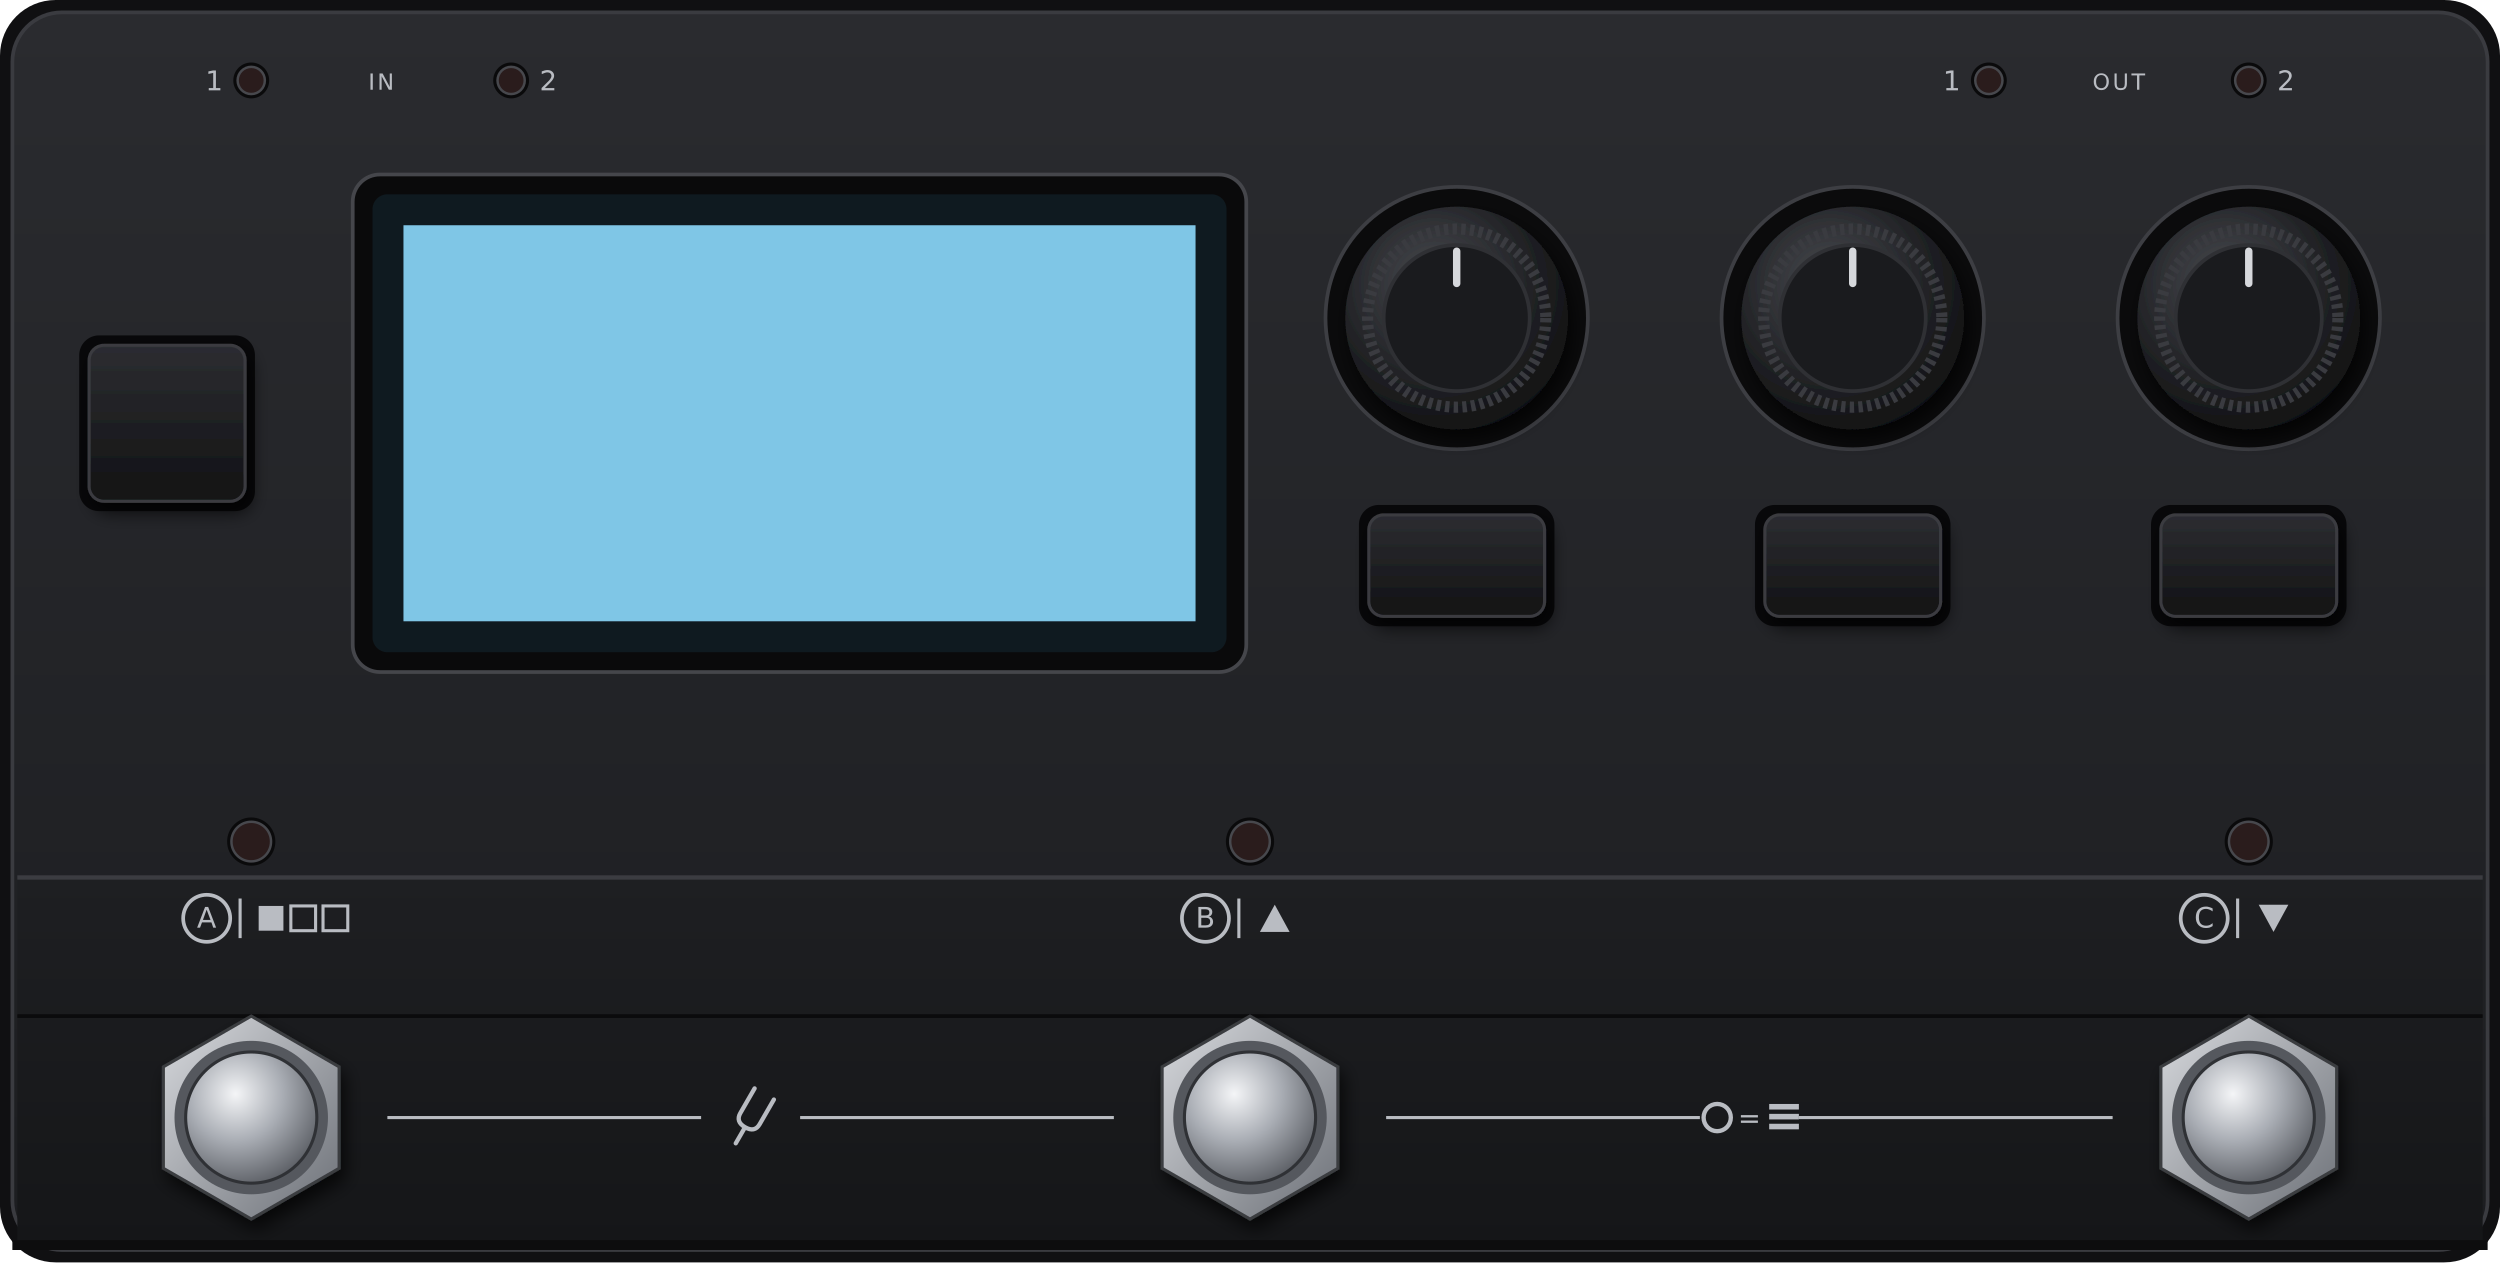
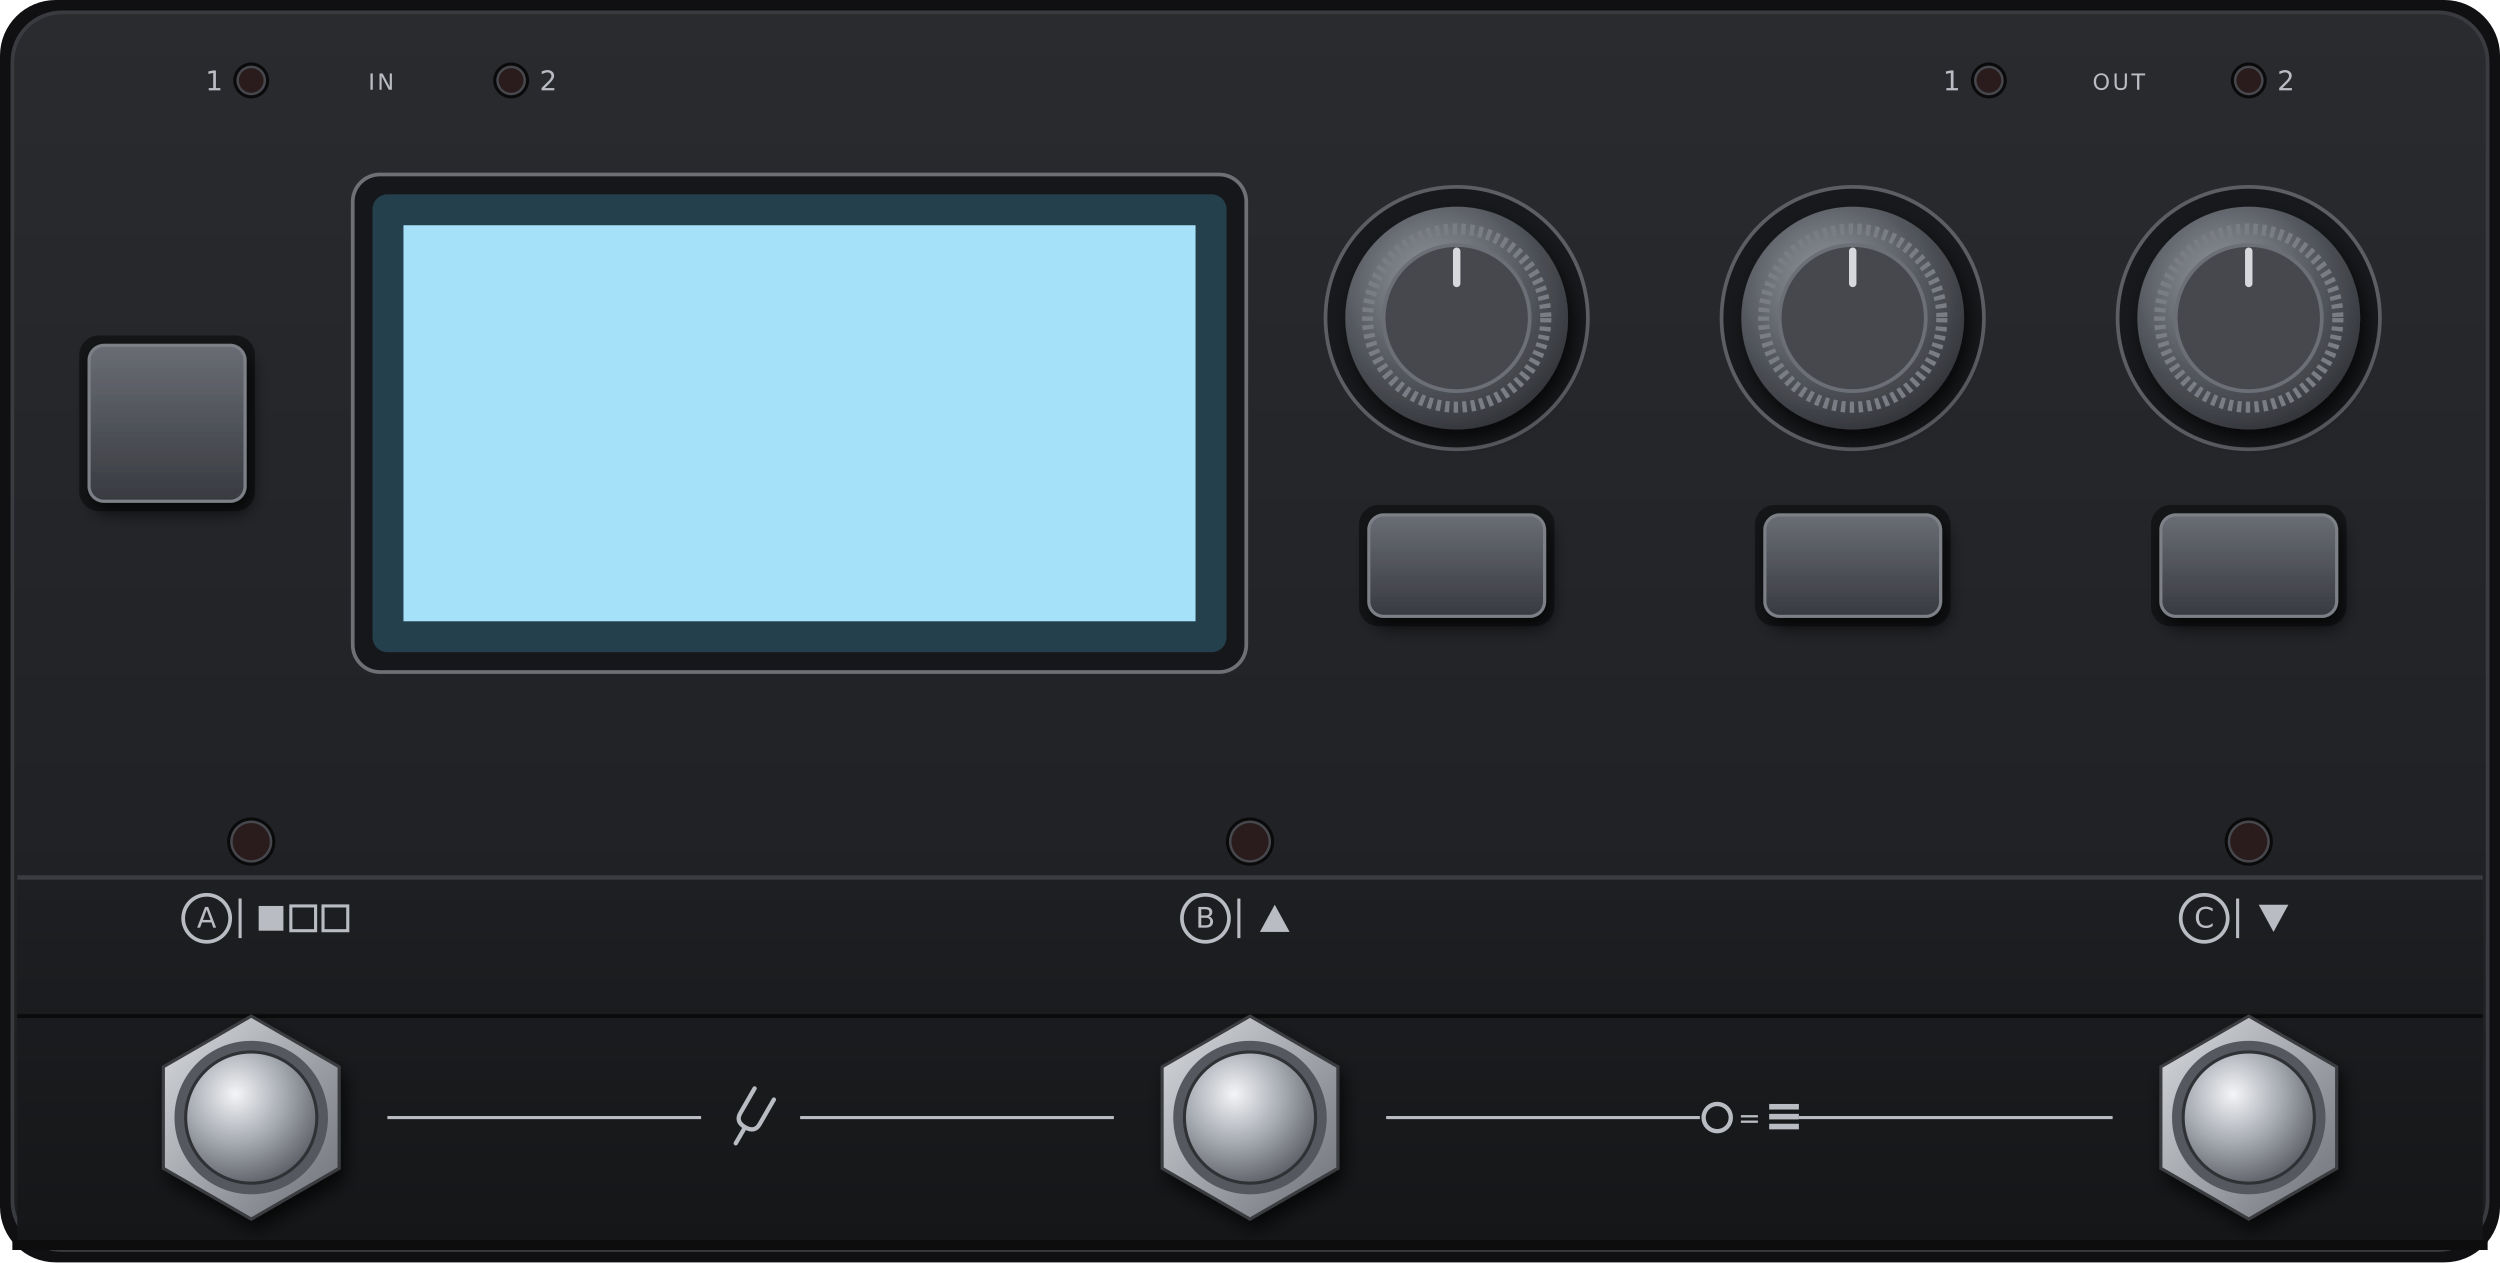
<svg xmlns="http://www.w3.org/2000/svg" viewBox="-101 -51 202 102" width="1010" height="510">
  <defs>
    <linearGradient id="body" x1="0" y1="0" x2="0" y2="1">
      <stop offset="0" stop-color="#2a2b2f" />
      <stop offset="1" stop-color="#1c1d20" />
    </linearGradient>
    <linearGradient id="ramp" x1="0" y1="0" x2="0" y2="1">
      <stop offset="0" stop-color="#1e1f22" />
      <stop offset="1" stop-color="#151618" />
    </linearGradient>
    <radialGradient id="knob" cx="0.4" cy="0.35" r="0.75">
-       <stop offset="0" stop-color="#4a4c52" />
-       <stop offset="0.6" stop-color="#202124" />
-       <stop offset="1" stop-color="#0c0c0d" />
+       <stop offset="0" stop-color="#9a9ea6" />
+       <stop offset="0.55" stop-color="#55585f" />
+       <stop offset="1" stop-color="#2a2b30" />
    </radialGradient>
    <radialGradient id="chrome" cx="0.38" cy="0.32" r="0.8">
      <stop offset="0" stop-color="#f4f5f7" />
      <stop offset="0.45" stop-color="#a9adb4" />
      <stop offset="1" stop-color="#4b4e54" />
    </radialGradient>
    <linearGradient id="nut" x1="0" y1="0" x2="1" y2="1">
      <stop offset="0" stop-color="#d8dade" />
      <stop offset="1" stop-color="#6c7077" />
    </linearGradient>
    <linearGradient id="btn" x1="0" y1="0" x2="0" y2="1">
-       <stop offset="0" stop-color="#2c2d31" />
-       <stop offset="1" stop-color="#121214" />
+       <stop offset="0" stop-color="#6a6d75" />
+       <stop offset="1" stop-color="#383a40" />
    </linearGradient>
    <filter id="sh" x="-30%" y="-30%" width="160%" height="160%">
      <feDropShadow dx="0.4" dy="0.8" stdDeviation="0.7" flood-color="#000" flood-opacity="0.7" />
    </filter>
  </defs>
  <rect x="-101" y="-51" width="202" height="102" rx="4.5" fill="#101012" />
  <rect x="-100" y="-50" width="200" height="100" rx="4" fill="url(#body)" stroke="#3a3b40" stroke-width="0.3" />
  <rect x="-99.6" y="19.9" width="199.2" height="29.7" rx="0" fill="url(#ramp)" />
  <line x1="-99.6" y1="19.9" x2="99.6" y2="19.9" stroke="#3b3c41" stroke-width="0.35" />
  <line x1="-99.6" y1="31.1" x2="99.6" y2="31.1" stroke="#0b0b0c" stroke-width="0.3" />
  <rect x="-100" y="49.2" width="200" height="0.8" fill="#0d0d0e" />
-   <rect x="-72.5" y="-36.9" width="72.2" height="40.2" rx="2.2" fill="#0a0a0b" stroke="#45464b" stroke-width="0.3" />
-   <rect x="-70.9" y="-35.3" width="69.0" height="37.0" rx="1.2" fill="#0f1a20" />
-   <rect x="-68.4" y="-32.8" width="64.0" height="32.0" fill="#7fc6e6" />
-   <circle cx="16.7" cy="-25.3" r="10.6" fill="#0b0b0c" stroke="#3d3e43" stroke-width="0.3" />
+   <rect x="-72.5" y="-36.9" width="72.2" height="40.2" rx="2.2" fill="#16171a" stroke="#6e7076" stroke-width="0.3" />
+   <rect x="-70.9" y="-35.3" width="69.0" height="37.0" rx="1.2" fill="#24404d" />
+   <rect x="-68.4" y="-32.8" width="64.0" height="32.0" fill="#a6e1fa" />
+   <circle cx="16.7" cy="-25.3" r="10.6" fill="#18191c" stroke="#5c5e64" stroke-width="0.3" />
  <circle cx="16.7" cy="-25.3" r="9.0" fill="url(#knob)" filter="url(#sh)" />
-   <circle cx="16.7" cy="-25.3" r="7.2" fill="none" stroke="#3a3b40" stroke-width="0.9" stroke-dasharray="0.35 0.35" />
-   <circle cx="16.7" cy="-25.3" r="5.9" fill="#1a1b1e" stroke="#2f3034" stroke-width="0.3" />
+   <circle cx="16.7" cy="-25.3" r="7.2" fill="none" stroke="#7a7d84" stroke-width="0.9" stroke-dasharray="0.35 0.35" />
+   <circle cx="16.7" cy="-25.3" r="5.9" fill="#46484e" stroke="#6c6f76" stroke-width="0.3" />
  <line x1="16.7" y1="-30.7" x2="16.7" y2="-28.1" stroke="#d6d8dc" stroke-width="0.6" stroke-linecap="round" />
-   <circle cx="48.7" cy="-25.3" r="10.6" fill="#0b0b0c" stroke="#3d3e43" stroke-width="0.3" />
+   <circle cx="48.7" cy="-25.3" r="10.6" fill="#18191c" stroke="#5c5e64" stroke-width="0.3" />
  <circle cx="48.7" cy="-25.3" r="9.0" fill="url(#knob)" filter="url(#sh)" />
-   <circle cx="48.7" cy="-25.3" r="7.2" fill="none" stroke="#3a3b40" stroke-width="0.9" stroke-dasharray="0.35 0.35" />
-   <circle cx="48.7" cy="-25.3" r="5.9" fill="#1a1b1e" stroke="#2f3034" stroke-width="0.3" />
+   <circle cx="48.7" cy="-25.3" r="7.2" fill="none" stroke="#7a7d84" stroke-width="0.9" stroke-dasharray="0.35 0.35" />
+   <circle cx="48.7" cy="-25.3" r="5.9" fill="#46484e" stroke="#6c6f76" stroke-width="0.3" />
  <line x1="48.7" y1="-30.7" x2="48.7" y2="-28.1" stroke="#d6d8dc" stroke-width="0.6" stroke-linecap="round" />
-   <circle cx="80.7" cy="-25.3" r="10.6" fill="#0b0b0c" stroke="#3d3e43" stroke-width="0.3" />
+   <circle cx="80.7" cy="-25.3" r="10.6" fill="#18191c" stroke="#5c5e64" stroke-width="0.3" />
  <circle cx="80.7" cy="-25.3" r="9.0" fill="url(#knob)" filter="url(#sh)" />
-   <circle cx="80.7" cy="-25.3" r="7.2" fill="none" stroke="#3a3b40" stroke-width="0.9" stroke-dasharray="0.35 0.35" />
-   <circle cx="80.7" cy="-25.3" r="5.9" fill="#1a1b1e" stroke="#2f3034" stroke-width="0.3" />
+   <circle cx="80.7" cy="-25.3" r="7.2" fill="none" stroke="#7a7d84" stroke-width="0.9" stroke-dasharray="0.35 0.35" />
+   <circle cx="80.7" cy="-25.3" r="5.9" fill="#46484e" stroke="#6c6f76" stroke-width="0.3" />
  <line x1="80.7" y1="-30.7" x2="80.7" y2="-28.1" stroke="#d6d8dc" stroke-width="0.6" stroke-linecap="round" />
-   <rect x="8.8" y="-10.2" width="15.8" height="9.8" rx="1.6" fill="#08080a" />
-   <rect x="9.6" y="-9.4" width="14.2" height="8.2" rx="1.2" fill="url(#btn)" stroke="#3a3b40" stroke-width="0.25" filter="url(#sh)" />
-   <rect x="40.8" y="-10.2" width="15.8" height="9.8" rx="1.6" fill="#08080a" />
-   <rect x="41.6" y="-9.4" width="14.2" height="8.2" rx="1.2" fill="url(#btn)" stroke="#3a3b40" stroke-width="0.25" filter="url(#sh)" />
-   <rect x="72.8" y="-10.2" width="15.8" height="9.8" rx="1.6" fill="#08080a" />
-   <rect x="73.6" y="-9.4" width="14.2" height="8.2" rx="1.2" fill="url(#btn)" stroke="#3a3b40" stroke-width="0.25" filter="url(#sh)" />
-   <rect x="-94.6" y="-23.9" width="14.2" height="14.2" rx="1.6" fill="#08080a" />
-   <rect x="-93.8" y="-23.1" width="12.6" height="12.6" rx="1.2" fill="url(#btn)" stroke="#3a3b40" stroke-width="0.25" filter="url(#sh)" />
+   <rect x="8.8" y="-10.2" width="15.8" height="9.8" rx="1.6" fill="#141517" />
+   <rect x="9.6" y="-9.4" width="14.2" height="8.2" rx="1.2" fill="url(#btn)" stroke="#7d8087" stroke-width="0.25" filter="url(#sh)" />
+   <rect x="40.8" y="-10.2" width="15.8" height="9.8" rx="1.6" fill="#141517" />
+   <rect x="41.6" y="-9.4" width="14.2" height="8.2" rx="1.2" fill="url(#btn)" stroke="#7d8087" stroke-width="0.25" filter="url(#sh)" />
+   <rect x="72.8" y="-10.2" width="15.8" height="9.8" rx="1.6" fill="#141517" />
+   <rect x="73.6" y="-9.4" width="14.2" height="8.2" rx="1.2" fill="url(#btn)" stroke="#7d8087" stroke-width="0.25" filter="url(#sh)" />
+   <rect x="-94.6" y="-23.9" width="14.2" height="14.2" rx="1.6" fill="#141517" />
+   <rect x="-93.8" y="-23.1" width="12.6" height="12.6" rx="1.2" fill="url(#btn)" stroke="#7d8087" stroke-width="0.25" filter="url(#sh)" />
  <circle cx="-80.7" cy="17.0" r="1.95" fill="#0a0a0b" />
  <circle cx="-80.7" cy="17.0" r="1.6" fill="#2a1c1c" stroke="#47484d" stroke-width="0.2" />
  <circle cx="0.0" cy="17.0" r="1.95" fill="#0a0a0b" />
  <circle cx="0.0" cy="17.0" r="1.6" fill="#2a1c1c" stroke="#47484d" stroke-width="0.2" />
  <circle cx="80.7" cy="17.0" r="1.95" fill="#0a0a0b" />
  <circle cx="80.7" cy="17.0" r="1.6" fill="#2a1c1c" stroke="#47484d" stroke-width="0.2" />
  <circle cx="-80.7" cy="-44.5" r="1.45" fill="#0a0a0b" />
  <circle cx="-80.7" cy="-44.5" r="1.1" fill="#2a1c1c" stroke="#47484d" stroke-width="0.2" />
  <circle cx="-59.7" cy="-44.5" r="1.45" fill="#0a0a0b" />
  <circle cx="-59.7" cy="-44.5" r="1.1" fill="#2a1c1c" stroke="#47484d" stroke-width="0.2" />
  <circle cx="59.7" cy="-44.5" r="1.45" fill="#0a0a0b" />
  <circle cx="59.7" cy="-44.5" r="1.1" fill="#2a1c1c" stroke="#47484d" stroke-width="0.2" />
  <circle cx="80.7" cy="-44.5" r="1.45" fill="#0a0a0b" />
  <circle cx="80.7" cy="-44.5" r="1.1" fill="#2a1c1c" stroke="#47484d" stroke-width="0.2" />
  <polygon points="-73.60,43.40 -80.70,47.50 -87.80,43.40 -87.80,35.20 -80.70,31.10 -73.60,35.20" fill="url(#nut)" stroke="#3a3c40" stroke-width="0.25" filter="url(#sh)" />
  <circle cx="-80.7" cy="39.3" r="6.2" fill="#55585e" />
  <circle cx="-80.7" cy="39.3" r="5.3" fill="url(#chrome)" stroke="#2f3135" stroke-width="0.25" />
  <polygon points="7.10,43.40 0.00,47.50 -7.10,43.40 -7.10,35.20 -0.00,31.10 7.10,35.20" fill="url(#nut)" stroke="#3a3c40" stroke-width="0.25" filter="url(#sh)" />
  <circle cx="0.0" cy="39.3" r="6.2" fill="#55585e" />
  <circle cx="0.0" cy="39.3" r="5.3" fill="url(#chrome)" stroke="#2f3135" stroke-width="0.25" />
  <polygon points="87.80,43.40 80.70,47.50 73.60,43.40 73.60,35.20 80.70,31.10 87.80,35.20" fill="url(#nut)" stroke="#3a3c40" stroke-width="0.25" filter="url(#sh)" />
  <circle cx="80.7" cy="39.3" r="6.2" fill="#55585e" />
  <circle cx="80.7" cy="39.3" r="5.3" fill="url(#chrome)" stroke="#2f3135" stroke-width="0.25" />
  <circle cx="-84.3" cy="23.2" r="1.9" fill="none" stroke="#b9bcc2" stroke-width="0.3" />
  <text x="-84.3" y="23.95" font-size="2.3" text-anchor="middle" fill="#b9bcc2" font-family="DejaVu Sans, Segoe UI, Arial, sans-serif">A</text>
  <line x1="-81.6" y1="21.6" x2="-81.6" y2="24.8" stroke="#b9bcc2" stroke-width="0.25" />
  <circle cx="-3.6" cy="23.2" r="1.9" fill="none" stroke="#b9bcc2" stroke-width="0.3" />
  <text x="-3.6" y="23.95" font-size="2.3" text-anchor="middle" fill="#b9bcc2" font-family="DejaVu Sans, Segoe UI, Arial, sans-serif">B</text>
  <line x1="-0.9" y1="21.6" x2="-0.9" y2="24.8" stroke="#b9bcc2" stroke-width="0.25" />
  <circle cx="77.1" cy="23.2" r="1.9" fill="none" stroke="#b9bcc2" stroke-width="0.3" />
  <text x="77.1" y="23.95" font-size="2.3" text-anchor="middle" fill="#b9bcc2" font-family="DejaVu Sans, Segoe UI, Arial, sans-serif">C</text>
  <line x1="79.8" y1="21.6" x2="79.8" y2="24.8" stroke="#b9bcc2" stroke-width="0.25" />
  <rect x="-80.1" y="22.2" width="2" height="2" fill="#b9bcc2" />
  <rect x="-77.5" y="22.2" width="2" height="2" fill="none" stroke="#b9bcc2" stroke-width="0.25" />
  <rect x="-74.9" y="22.2" width="2" height="2" fill="none" stroke="#b9bcc2" stroke-width="0.25" />
  <polygon points="0.8,24.3 3.2,24.3 2.0,22.1" fill="#b9bcc2" />
  <polygon points="81.5,22.1 83.9,22.1 82.7,24.3" fill="#b9bcc2" />
  <line x1="-69.7" y1="39.3" x2="-44.35" y2="39.3" stroke="#b9bcc2" stroke-width="0.25" />
  <line x1="-36.35" y1="39.3" x2="-11.0" y2="39.3" stroke="#b9bcc2" stroke-width="0.25" />
  <line x1="11.0" y1="39.3" x2="36.35" y2="39.3" stroke="#b9bcc2" stroke-width="0.25" />
  <line x1="44.35" y1="39.3" x2="69.7" y2="39.3" stroke="#b9bcc2" stroke-width="0.25" />
  <path d="M-41.25,37.1 L-41.25,39.4 Q-41.25,40.2 -40.35,40.2 Q-39.45,40.2 -39.45,39.4 L-39.45,37.1 M-40.35,40.2 L-40.35,41.7" fill="none" stroke="#b9bcc2" stroke-width="0.35" stroke-linecap="round" transform="rotate(30 -40.35 39.3)" />
  <circle cx="37.75" cy="39.3" r="1.1" fill="none" stroke="#b9bcc2" stroke-width="0.35" />
  <text x="40.35" y="40.1" font-size="2.2" text-anchor="middle" fill="#b9bcc2" font-family="DejaVu Sans, Segoe UI, Arial, sans-serif">=</text>
  <rect x="41.95" y="38.2" width="2.4" height="0.45" fill="#b9bcc2" />
  <rect x="41.95" y="39" width="2.4" height="0.45" fill="#b9bcc2" />
  <rect x="41.95" y="39.8" width="2.4" height="0.45" fill="#b9bcc2" />
  <text x="-83.7" y="-43.7" font-size="2.2" text-anchor="middle" fill="#b9bcc2" font-family="DejaVu Sans, Segoe UI, Arial, sans-serif">1</text>
  <text x="-56.7" y="-43.7" font-size="2.2" text-anchor="middle" fill="#b9bcc2" font-family="DejaVu Sans, Segoe UI, Arial, sans-serif">2</text>
  <text x="56.7" y="-43.7" font-size="2.2" text-anchor="middle" fill="#b9bcc2" font-family="DejaVu Sans, Segoe UI, Arial, sans-serif">1</text>
  <text x="83.7" y="-43.7" font-size="2.2" text-anchor="middle" fill="#b9bcc2" font-family="DejaVu Sans, Segoe UI, Arial, sans-serif">2</text>
  <text x="-70.2" y="-43.75" font-size="1.8" text-anchor="middle" fill="#b9bcc2" letter-spacing="0.2" font-family="DejaVu Sans, Segoe UI, Arial, sans-serif">IN</text>
  <text x="70.2" y="-43.75" font-size="1.8" text-anchor="middle" fill="#b9bcc2" letter-spacing="0.2" font-family="DejaVu Sans, Segoe UI, Arial, sans-serif">OUT</text>
</svg>
